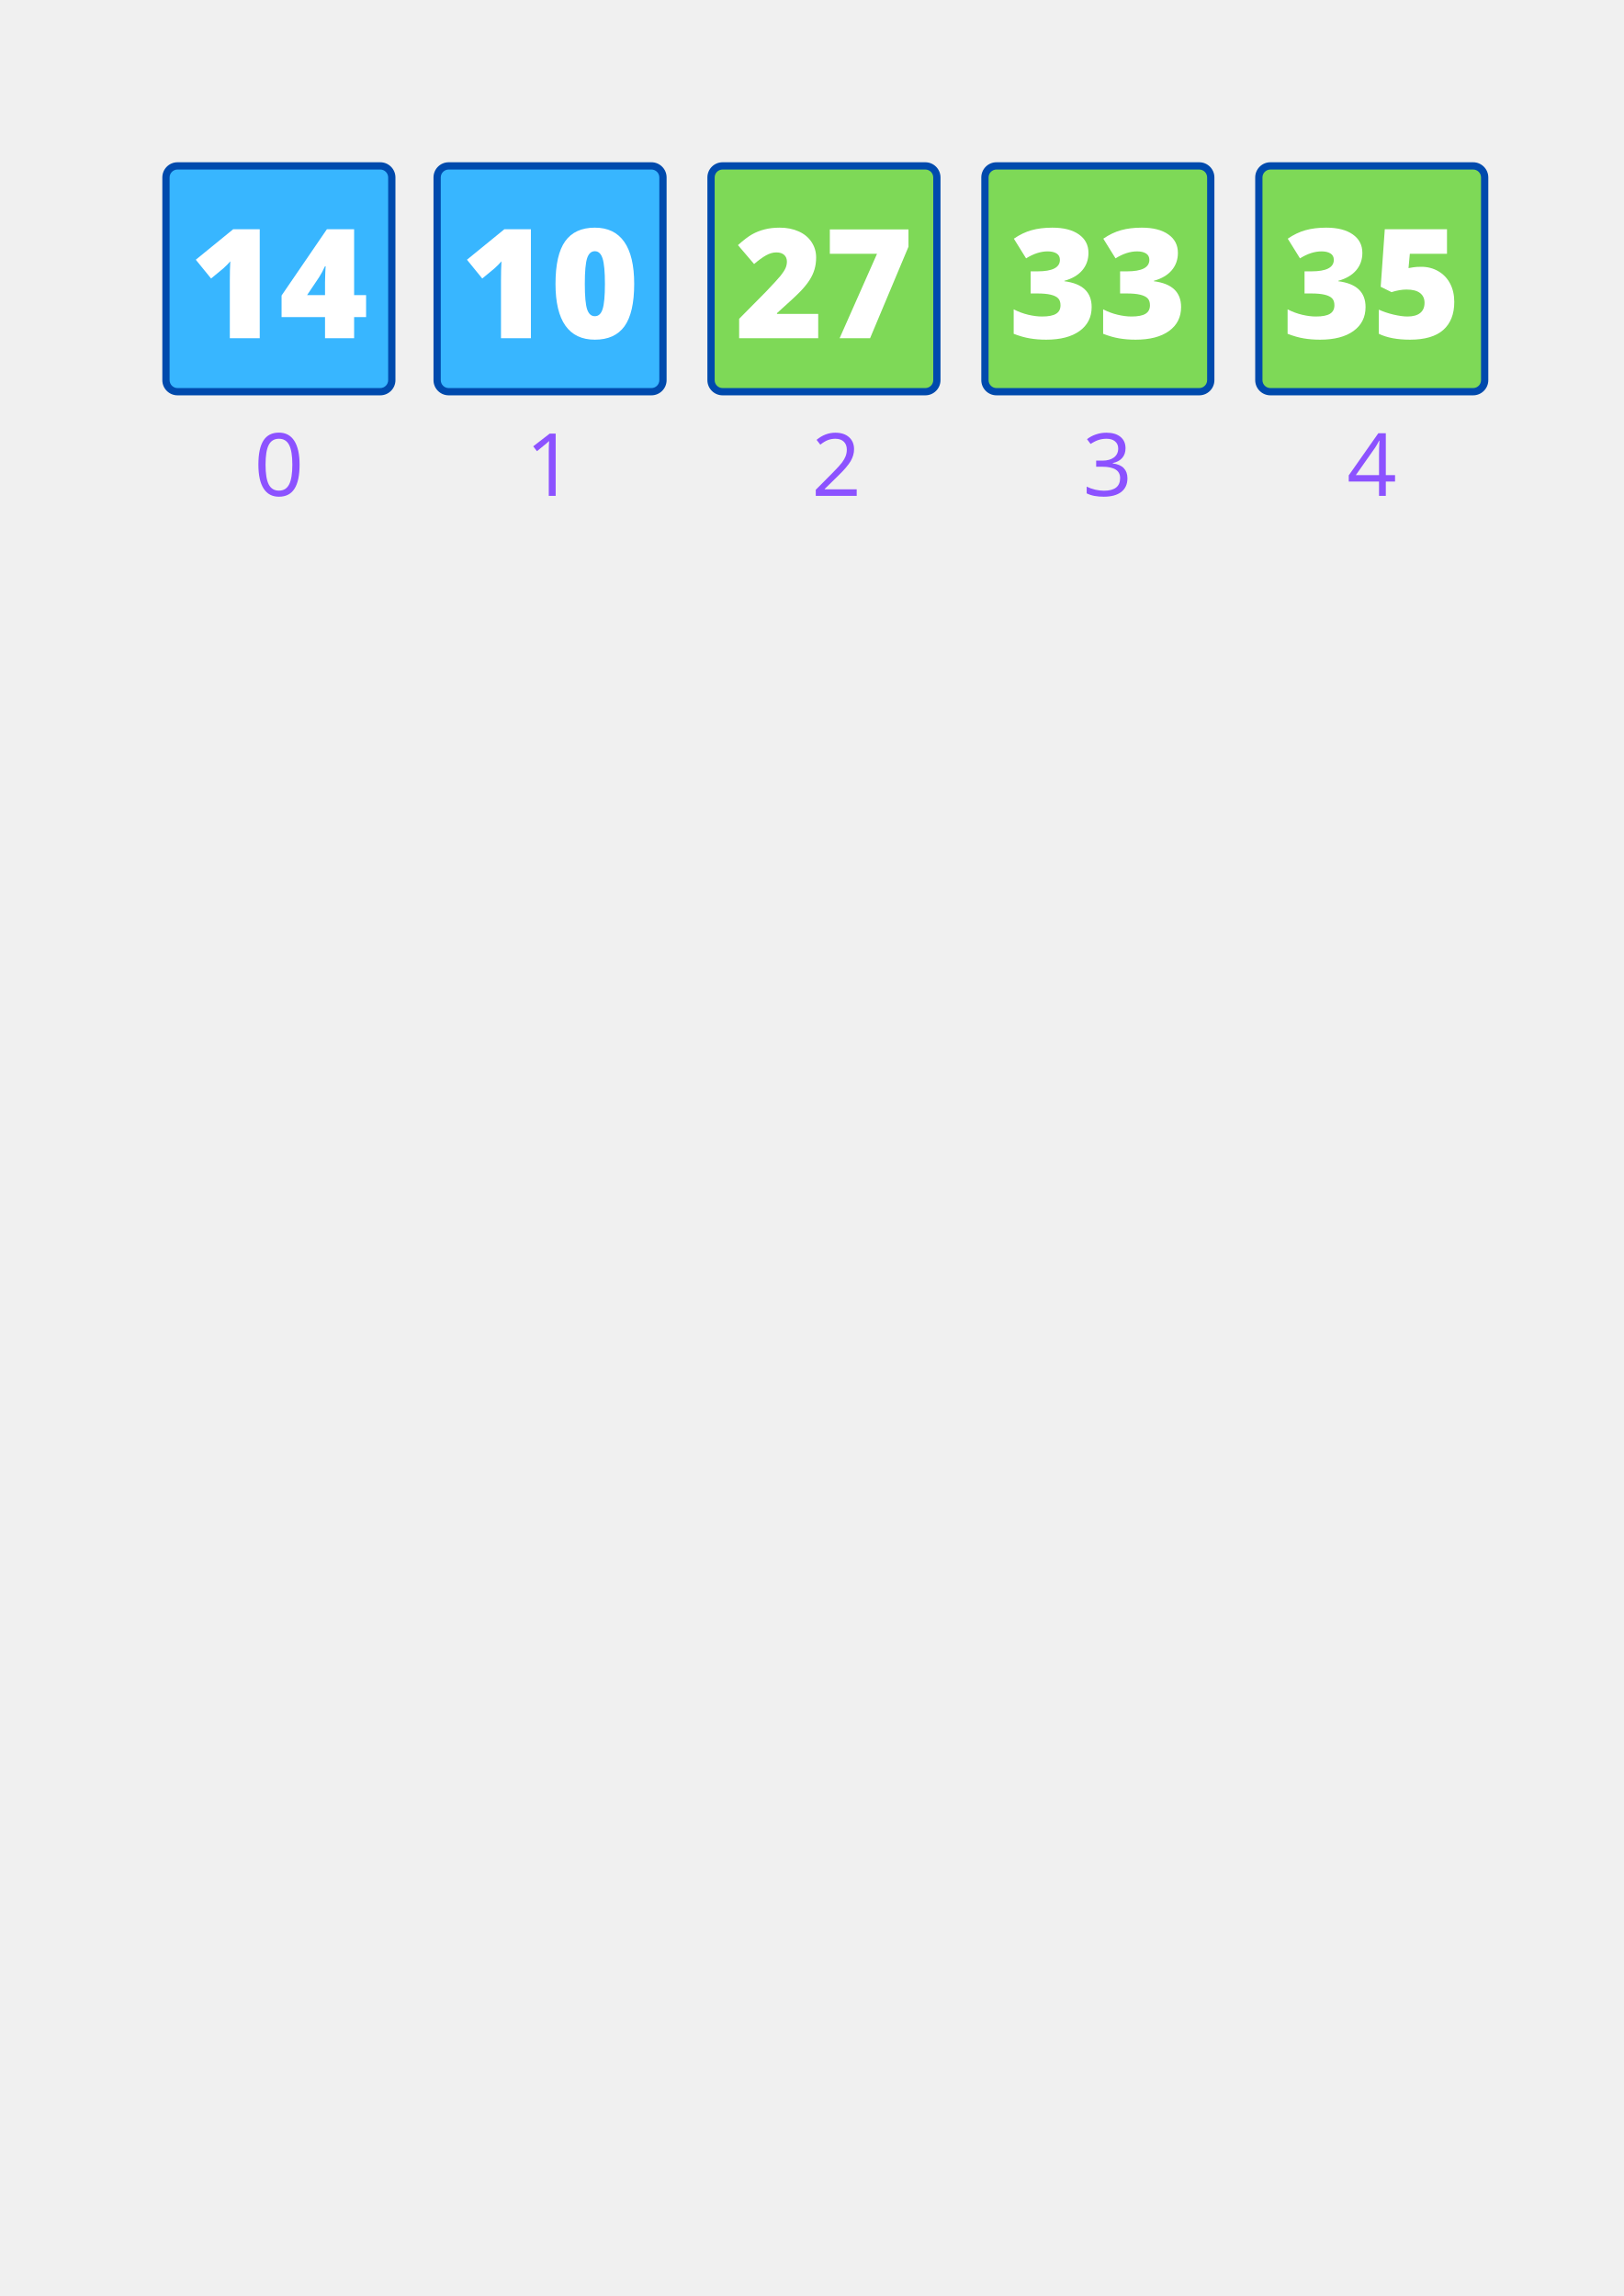
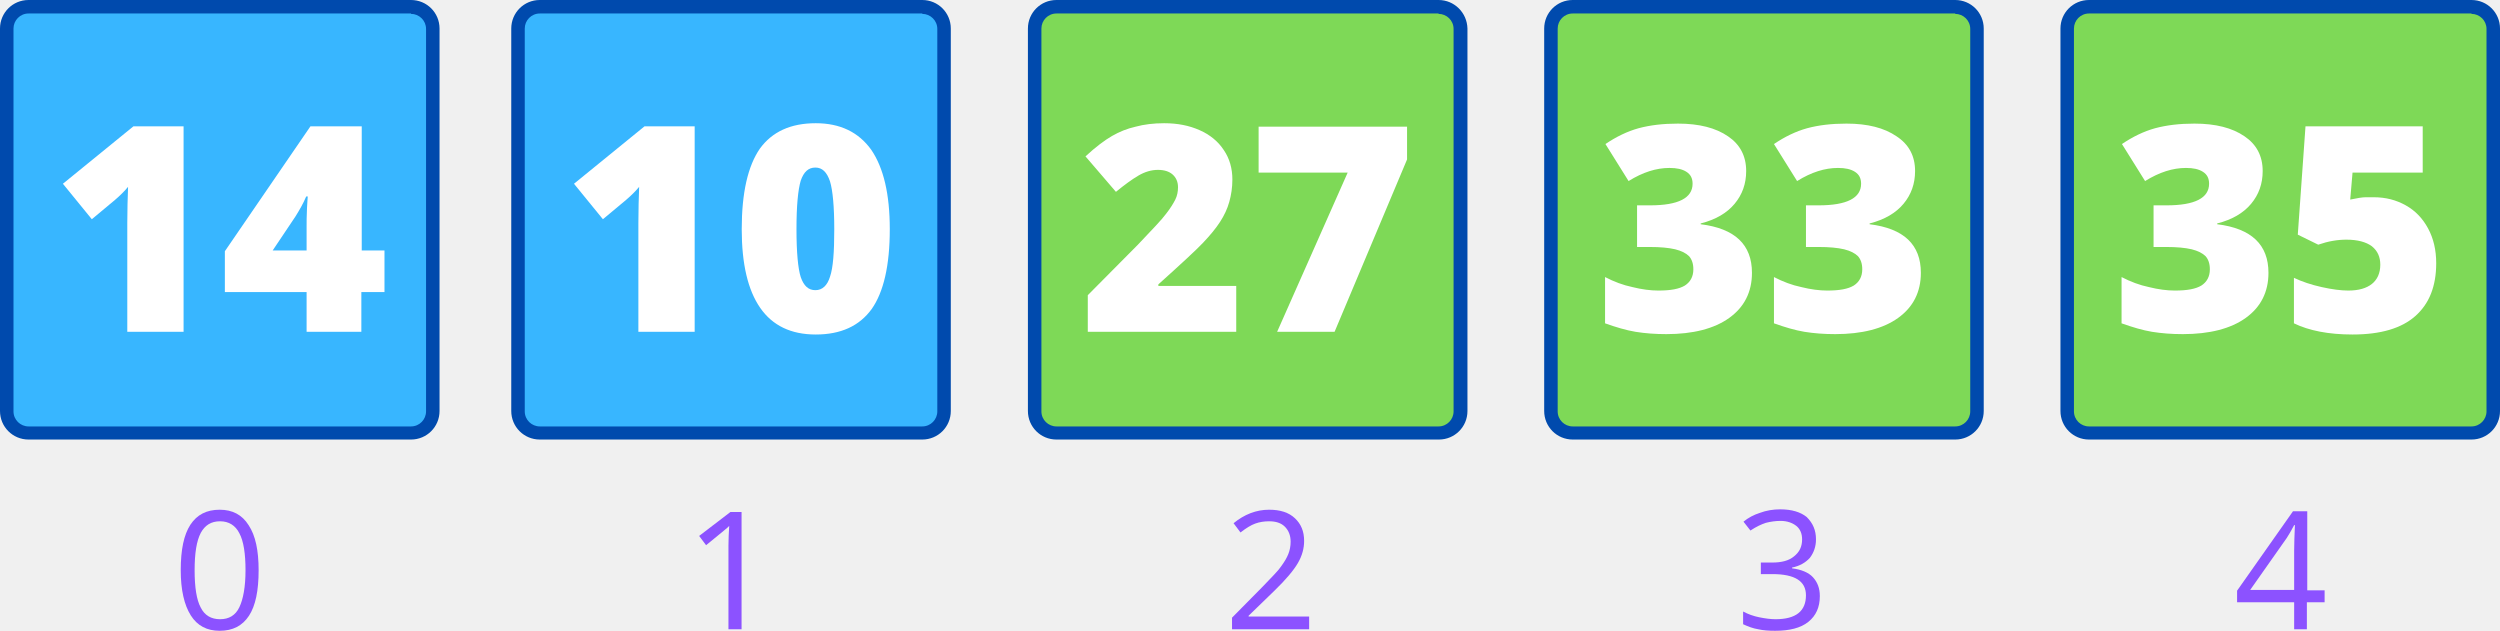
- <svg xmlns="http://www.w3.org/2000/svg" width="794" zoomAndPan="magnify" viewBox="0 0 595.5 842.25" height="1123" preserveAspectRatio="xMidYMid meet" version="1.0">
-   <defs>
-     <g>
-       <g id="id1" />
-       <g id="id2" />
-     </g>
-   </defs>
-   <path fill="rgb(21.959%, 71.37%, 100%)" d="M 139.477 143.602 L 65.098 143.602 C 62.832 143.602 60.957 141.73 60.957 139.461 L 60.957 65.086 C 60.957 62.816 62.832 60.941 65.098 60.941 L 139.418 60.941 C 141.688 60.941 143.559 62.816 143.559 65.086 L 143.559 139.402 C 143.617 141.73 141.746 143.602 139.477 143.602 " fill-opacity="1" fill-rule="nonzero" />
-   <path fill="rgb(0%, 29.019%, 67.839%)" d="M 139.477 62.191 C 141.062 62.191 142.367 63.496 142.367 65.086 L 142.367 139.461 C 142.367 141.051 141.062 142.355 139.477 142.355 L 65.098 142.355 C 63.512 142.355 62.207 141.051 62.207 139.461 L 62.207 65.086 C 62.207 63.496 63.512 62.191 65.098 62.191 L 139.477 62.191 M 139.477 59.523 L 65.098 59.523 C 62.035 59.523 59.539 62.02 59.539 65.086 L 59.539 139.461 C 59.539 142.523 62.035 145.02 65.098 145.02 L 139.477 145.02 C 142.539 145.02 145.035 142.523 145.035 139.461 L 145.035 65.086 C 145.035 62.02 142.539 59.523 139.477 59.523 " fill-opacity="1" fill-rule="nonzero" />
-   <path fill="rgb(21.959%, 71.37%, 100%)" d="M 238.93 143.602 L 164.555 143.602 C 162.285 143.602 160.414 141.73 160.414 139.461 L 160.414 65.086 C 160.414 62.816 162.285 60.941 164.555 60.941 L 238.875 60.941 C 241.145 60.941 243.016 62.816 243.016 65.086 L 243.016 139.402 C 243.07 141.73 241.199 143.602 238.93 143.602 " fill-opacity="1" fill-rule="nonzero" />
-   <path fill="rgb(0%, 29.019%, 67.839%)" d="M 238.93 62.191 C 240.52 62.191 241.824 63.496 241.824 65.086 L 241.824 139.461 C 241.824 141.051 240.52 142.355 238.93 142.355 L 164.555 142.355 C 162.965 142.355 161.66 141.051 161.66 139.461 L 161.66 65.086 C 161.66 63.496 162.965 62.191 164.555 62.191 L 238.93 62.191 M 238.93 59.523 L 164.555 59.523 C 161.492 59.523 158.996 62.02 158.996 65.086 L 158.996 139.461 C 158.996 142.523 161.492 145.02 164.555 145.02 L 238.93 145.02 C 241.996 145.02 244.492 142.523 244.492 139.461 L 244.492 65.086 C 244.492 62.02 241.996 59.523 238.93 59.523 " fill-opacity="1" fill-rule="nonzero" />
-   <path fill="rgb(49.409%, 85.1%, 34.119%)" d="M 439.852 143.602 L 365.473 143.602 C 363.203 143.602 361.332 141.73 361.332 139.461 L 361.332 65.086 C 361.332 62.816 363.203 60.941 365.473 60.941 L 439.793 60.941 C 442.062 60.941 443.934 62.816 443.934 65.086 L 443.934 139.402 C 443.992 141.73 442.121 143.602 439.852 143.602 " fill-opacity="1" fill-rule="nonzero" />
-   <path fill="rgb(0%, 29.019%, 67.839%)" d="M 439.852 62.191 C 441.438 62.191 442.742 63.496 442.742 65.086 L 442.742 139.461 C 442.742 141.051 441.438 142.355 439.852 142.355 L 365.473 142.355 C 363.887 142.355 362.582 141.051 362.582 139.461 L 362.582 65.086 C 362.582 63.496 363.887 62.191 365.473 62.191 L 439.852 62.191 M 439.852 59.523 L 365.473 59.523 C 362.41 59.523 359.914 62.02 359.914 65.086 L 359.914 139.461 C 359.914 142.523 362.41 145.02 365.473 145.02 L 439.852 145.02 C 442.914 145.02 445.41 142.523 445.41 139.461 L 445.41 65.086 C 445.41 62.02 442.914 59.523 439.852 59.523 " fill-opacity="1" fill-rule="nonzero" />
-   <path fill="rgb(49.409%, 85.1%, 34.119%)" d="M 339.391 143.602 L 265.016 143.602 C 262.746 143.602 260.871 141.73 260.871 139.461 L 260.871 65.086 C 260.871 62.816 262.746 60.941 265.016 60.941 L 339.332 60.941 C 341.602 60.941 343.477 62.816 343.477 65.086 L 343.477 139.402 C 343.531 141.73 341.66 143.602 339.391 143.602 " fill-opacity="1" fill-rule="nonzero" />
-   <path fill="rgb(0%, 29.019%, 67.839%)" d="M 339.391 62.191 C 340.98 62.191 342.285 63.496 342.285 65.086 L 342.285 139.461 C 342.285 141.051 340.98 142.355 339.391 142.355 L 265.016 142.355 C 263.426 142.355 262.121 141.051 262.121 139.461 L 262.121 65.086 C 262.121 63.496 263.426 62.191 265.016 62.191 L 339.391 62.191 M 339.391 59.523 L 265.016 59.523 C 261.949 59.523 259.453 62.02 259.453 65.086 L 259.453 139.461 C 259.453 142.523 261.949 145.02 265.016 145.02 L 339.391 145.02 C 342.453 145.02 344.949 142.523 344.949 139.461 L 344.949 65.086 C 344.949 62.02 342.453 59.523 339.391 59.523 " fill-opacity="1" fill-rule="nonzero" />
-   <path fill="rgb(49.409%, 85.1%, 34.119%)" d="M 540.309 143.602 L 465.934 143.602 C 463.664 143.602 461.793 141.73 461.793 139.461 L 461.793 65.086 C 461.793 62.816 463.664 60.941 465.934 60.941 L 540.254 60.941 C 542.523 60.941 544.395 62.816 544.395 65.086 L 544.395 139.402 C 544.453 141.73 542.578 143.602 540.309 143.602 " fill-opacity="1" fill-rule="nonzero" />
-   <path fill="rgb(0%, 29.019%, 67.839%)" d="M 540.309 62.191 C 541.898 62.191 543.203 63.496 543.203 65.086 L 543.203 139.461 C 543.203 141.051 541.898 142.355 540.309 142.355 L 465.934 142.355 C 464.344 142.355 463.039 141.051 463.039 139.461 L 463.039 65.086 C 463.039 63.496 464.344 62.191 465.934 62.191 L 540.309 62.191 M 540.309 59.523 L 465.934 59.523 C 462.871 59.523 460.375 62.02 460.375 65.086 L 460.375 139.461 C 460.375 142.523 462.871 145.02 465.934 145.02 L 540.309 145.02 C 543.375 145.02 545.871 142.523 545.871 139.461 L 545.871 65.086 C 545.871 62.02 543.375 59.523 540.309 59.523 " fill-opacity="1" fill-rule="nonzero" />
-   <g fill="rgb(100%, 100%, 100%)" fill-opacity="1">
+ <svg xmlns="http://www.w3.org/2000/svg" version="1.1" id="Layer_1" x="0px" y="0px" viewBox="0 0 648.4 163.6" style="enable-background:new 0 0 648.4 163.6;" xml:space="preserve">
+   <style type="text/css">
+ 	.st0{fill:#38B6FF;}
+ 	.st1{fill:#004AAD;}
+ 	.st2{fill:#7ED957;}
+ 	.st3{fill:#FFFFFF;}
+ 	.st4{fill:#8C52FF;}
+ </style>
+   <path class="st0" d="M106.6,112.1H7.4c-3,0-5.5-2.5-5.5-5.5V7.4c0-3,2.5-5.5,5.5-5.5h99.1c3,0,5.5,2.5,5.5,5.5v99.1  C112.1,109.6,109.6,112.1,106.6,112.1" />
+   <path class="st1" d="M106.6,3.6c2.1,0,3.9,1.7,3.9,3.9v99.2c0,2.1-1.7,3.9-3.9,3.9H7.4c-2.1,0-3.9-1.7-3.9-3.9V7.4  c0-2.1,1.7-3.9,3.9-3.9H106.6 M106.6,0H7.4C3.3,0,0,3.3,0,7.4v99.2c0,4.1,3.3,7.4,7.4,7.4h99.2c4.1,0,7.4-3.3,7.4-7.4V7.4  C114,3.3,110.7,0,106.6,0" />
+   <path class="st0" d="M239.2,112.1H140c-3,0-5.5-2.5-5.5-5.5V7.4c0-3,2.5-5.5,5.5-5.5h99.1c3,0,5.5,2.5,5.5,5.5v99.1  C244.7,109.6,242.2,112.1,239.2,112.1" />
+   <path class="st1" d="M239.2,3.6c2.1,0,3.9,1.7,3.9,3.9v99.2c0,2.1-1.7,3.9-3.9,3.9H140c-2.1,0-3.9-1.7-3.9-3.9V7.4  c0-2.1,1.7-3.9,3.9-3.9H239.2 M239.2,0H140c-4.1,0-7.4,3.3-7.4,7.4v99.2c0,4.1,3.3,7.4,7.4,7.4h99.2c4.1,0,7.4-3.3,7.4-7.4V7.4  C246.6,3.3,243.3,0,239.2,0" />
+   <path class="st2" d="M507.1,112.1h-99.2c-3,0-5.5-2.5-5.5-5.5V7.4c0-3,2.5-5.5,5.5-5.5H507c3,0,5.5,2.5,5.5,5.5v99.1  C512.6,109.6,510.1,112.1,507.1,112.1" />
+   <path class="st1" d="M507.1,3.6c2.1,0,3.9,1.7,3.9,3.9v99.2c0,2.1-1.7,3.9-3.9,3.9h-99.2c-2.1,0-3.9-1.7-3.9-3.9V7.4  c0-2.1,1.7-3.9,3.9-3.9H507.1 M507.1,0h-99.2c-4.1,0-7.4,3.3-7.4,7.4v99.2c0,4.1,3.3,7.4,7.4,7.4h99.2c4.1,0,7.4-3.3,7.4-7.4V7.4  C514.5,3.3,511.2,0,507.1,0" />
+   <path class="st2" d="M373.1,112.1H274c-3,0-5.5-2.5-5.5-5.5V7.4c0-3,2.5-5.5,5.5-5.5h99.1c3,0,5.5,2.5,5.5,5.5v99.1  C378.7,109.6,376.2,112.1,373.1,112.1" />
+   <path class="st1" d="M373.1,3.6c2.1,0,3.9,1.7,3.9,3.9v99.2c0,2.1-1.7,3.9-3.9,3.9H274c-2.1,0-3.9-1.7-3.9-3.9V7.4  c0-2.1,1.7-3.9,3.9-3.9H373.1 M373.1,0H274c-4.1,0-7.4,3.3-7.4,7.4v99.2c0,4.1,3.3,7.4,7.4,7.4h99.2c4.1,0,7.4-3.3,7.4-7.4V7.4  C380.5,3.3,377.2,0,373.1,0" />
+   <path class="st2" d="M641,112.1h-99.2c-3,0-5.5-2.5-5.5-5.5V7.4c0-3,2.5-5.5,5.5-5.5H641c3,0,5.5,2.5,5.5,5.5v99.1  C646.6,109.6,644.1,112.1,641,112.1" />
+   <path class="st1" d="M641,3.6c2.1,0,3.9,1.7,3.9,3.9v99.2c0,2.1-1.7,3.9-3.9,3.9h-99.2c-2.1,0-3.9-1.7-3.9-3.9V7.4  c0-2.1,1.7-3.9,3.9-3.9H641 M641,0h-99.2c-4.1,0-7.4,3.3-7.4,7.4v99.2c0,4.1,3.3,7.4,7.4,7.4H641c4.1,0,7.4-3.3,7.4-7.4V7.4  C648.4,3.3,645.1,0,641,0" />
+   <g>
    <g transform="translate(69.51366, 124.0583)">
      <g>
-         <path d="M 25.75 0 L 14.781 0 L 14.781 -21.156 C 14.781 -23.727 14.836 -26.078 14.953 -28.203 C 14.273 -27.391 13.438 -26.535 12.438 -25.641 L 7.906 -21.891 L 2.297 -28.781 L 16.016 -39.969 L 25.75 -39.969 Z M 25.75 0 " />
+         <path class="st3" d="M-21.9-38h-14.6v-28.2c0-3.4,0.1-6.6,0.2-9.4c-0.9,1.1-2,2.2-3.4,3.4l-6,5l-7.5-9.2l18.3-14.9h13V-38z" />
      </g>
    </g>
  </g>
-   <g fill="rgb(100%, 100%, 100%)" fill-opacity="1">
+   <g>
    <g transform="translate(102.3199, 124.0583)">
      <g>
-         <path d="M 31.953 -7.734 L 27.562 -7.734 L 27.562 0 L 16.891 0 L 16.891 -7.734 L 0.953 -7.734 L 0.953 -15.656 L 17.578 -39.969 L 27.562 -39.969 L 27.562 -15.797 L 31.953 -15.797 Z M 16.891 -15.797 L 16.891 -20.453 C 16.891 -21.328 16.922 -22.504 16.984 -23.984 C 17.047 -25.473 17.098 -26.254 17.141 -26.328 L 16.844 -26.328 C 16.219 -24.922 15.516 -23.609 14.734 -22.391 L 10.312 -15.797 Z M 16.891 -15.797 " />
+         <path class="st3" d="M-2.7-48.3h-5.9V-38h-14.2v-10.3H-44v-10.6l22.2-32.4h13.3v32.2h5.9V-48.3z M-22.8-59.1v-6.2     c0-1.2,0-2.7,0.1-4.7c0.1-2,0.2-3,0.2-3.1h-0.4c-0.8,1.9-1.8,3.6-2.8,5.2l-5.9,8.8H-22.8z" />
      </g>
    </g>
  </g>
-   <g fill="rgb(100%, 100%, 100%)" fill-opacity="1">
+   <g>
    <g transform="translate(168.9689, 124.0583)">
      <g>
-         <path d="M 25.75 0 L 14.781 0 L 14.781 -21.156 C 14.781 -23.727 14.836 -26.078 14.953 -28.203 C 14.273 -27.391 13.438 -26.535 12.438 -25.641 L 7.906 -21.891 L 2.297 -28.781 L 16.016 -39.969 L 25.75 -39.969 Z M 25.75 0 " />
+         <path class="st3" d="M11.3-38H-3.4v-28.2c0-3.4,0.1-6.6,0.2-9.4c-0.9,1.1-2,2.2-3.4,3.4l-6,5l-7.5-9.2l18.3-14.9h13V-38z" />
      </g>
    </g>
  </g>
-   <g fill="rgb(100%, 100%, 100%)" fill-opacity="1">
+   <g>
    <g transform="translate(201.7751, 124.0583)">
      <g>
-         <path d="M 30.828 -19.922 C 30.828 -12.859 29.645 -7.68 27.281 -4.391 C 24.914 -1.098 21.289 0.547 16.406 0.547 C 11.625 0.547 8.02 -1.172 5.594 -4.609 C 3.176 -8.047 1.969 -13.148 1.969 -19.922 C 1.969 -27.035 3.148 -32.25 5.516 -35.562 C 7.891 -38.883 11.52 -40.547 16.406 -40.547 C 21.156 -40.547 24.742 -38.816 27.172 -35.359 C 29.609 -31.898 30.828 -26.754 30.828 -19.922 Z M 12.719 -19.922 C 12.719 -15.41 13 -12.305 13.562 -10.609 C 14.125 -8.91 15.07 -8.062 16.406 -8.062 C 17.75 -8.062 18.695 -8.938 19.25 -10.688 C 19.812 -12.438 20.094 -15.516 20.094 -19.922 C 20.094 -24.359 19.805 -27.461 19.234 -29.234 C 18.672 -31.016 17.727 -31.906 16.406 -31.906 C 15.07 -31.906 14.125 -31.047 13.562 -29.328 C 13 -27.617 12.719 -24.484 12.719 -19.922 Z M 12.719 -19.922 " />
+         <path class="st3" d="M29-64.6c0,9.4-1.6,16.3-4.7,20.7c-3.2,4.4-8,6.6-14.5,6.6c-6.4,0-11.2-2.3-14.4-6.9     c-3.2-4.6-4.8-11.4-4.8-20.4c0-9.5,1.6-16.4,4.7-20.9c3.2-4.4,8-6.6,14.5-6.6c6.3,0,11.1,2.3,14.4,6.9C27.4-80.5,29-73.7,29-64.6     z M4.8-64.6c0,6,0.4,10.2,1.1,12.4c0.8,2.3,2,3.4,3.8,3.4c1.8,0,3.1-1.2,3.8-3.5c0.8-2.3,1.1-6.4,1.1-12.3     c0-5.9-0.4-10.1-1.1-12.4c-0.8-2.4-2-3.6-3.8-3.6c-1.8,0-3,1.1-3.8,3.4C5.2-74.8,4.8-70.7,4.8-64.6z" />
      </g>
    </g>
  </g>
-   <g fill="rgb(100%, 100%, 100%)" fill-opacity="1">
+   <g>
    <g transform="translate(369.8885, 124.0583)">
      <g>
-         <path d="M 29.328 -31.297 C 29.328 -28.816 28.57 -26.688 27.062 -24.906 C 25.551 -23.133 23.363 -21.848 20.5 -21.047 L 20.5 -20.891 C 27.164 -20.047 30.5 -16.891 30.5 -11.422 C 30.5 -7.703 29.023 -4.773 26.078 -2.641 C 23.141 -0.516 19.055 0.547 13.828 0.547 C 11.68 0.547 9.691 0.391 7.859 0.078 C 6.023 -0.223 4.039 -0.785 1.906 -1.609 L 1.906 -10.578 C 3.656 -9.68 5.438 -9.02 7.25 -8.594 C 9.07 -8.164 10.75 -7.953 12.281 -7.953 C 14.645 -7.953 16.367 -8.285 17.453 -8.953 C 18.535 -9.617 19.078 -10.66 19.078 -12.078 C 19.078 -13.172 18.797 -14.016 18.234 -14.609 C 17.672 -15.203 16.758 -15.648 15.5 -15.953 C 14.238 -16.254 12.598 -16.406 10.578 -16.406 L 8.125 -16.406 L 8.125 -24.516 L 10.641 -24.516 C 16.117 -24.516 18.859 -25.922 18.859 -28.734 C 18.859 -29.785 18.453 -30.566 17.641 -31.078 C 16.828 -31.586 15.738 -31.844 14.375 -31.844 C 11.82 -31.844 9.18 -30.988 6.453 -29.281 L 1.969 -36.5 C 4.082 -37.957 6.242 -38.992 8.453 -39.609 C 10.672 -40.234 13.211 -40.547 16.078 -40.547 C 20.211 -40.547 23.453 -39.723 25.797 -38.078 C 28.148 -36.441 29.328 -34.18 29.328 -31.297 Z M 29.328 -31.297 " />
+         <path class="st3" d="M83-79.7c0,3.3-1,6.1-3,8.5c-2,2.4-4.9,4.1-8.8,5.1v0.2c8.9,1.1,13.3,5.3,13.3,12.6c0,5-2,8.9-5.9,11.7     c-3.9,2.8-9.4,4.2-16.3,4.2c-2.9,0-5.5-0.2-8-0.6c-2.4-0.4-5.1-1.2-7.9-2.2v-12c2.3,1.2,4.7,2.1,7.1,2.6c2.4,0.6,4.7,0.9,6.7,0.9     c3.2,0,5.4-0.4,6.9-1.3c1.4-0.9,2.2-2.3,2.2-4.2c0-1.5-0.4-2.6-1.1-3.4c-0.8-0.8-2-1.4-3.6-1.8c-1.7-0.4-3.9-0.6-6.6-0.6h-3.3     v-10.8h3.4c7.3,0,11-1.9,11-5.6c0-1.4-0.5-2.4-1.6-3.1c-1.1-0.7-2.5-1-4.4-1c-3.4,0-6.9,1.1-10.6,3.4l-6-9.6     c2.8-1.9,5.7-3.3,8.6-4.1c3-0.8,6.3-1.2,10.2-1.2c5.5,0,9.8,1.1,13,3.3C81.4-86.6,83-83.6,83-79.7z" />
      </g>
    </g>
  </g>
-   <g fill="rgb(100%, 100%, 100%)" fill-opacity="1">
+   <g>
    <g transform="translate(402.6947, 124.0583)">
      <g>
-         <path d="M 29.328 -31.297 C 29.328 -28.816 28.57 -26.688 27.062 -24.906 C 25.551 -23.133 23.363 -21.848 20.5 -21.047 L 20.5 -20.891 C 27.164 -20.047 30.5 -16.891 30.5 -11.422 C 30.5 -7.703 29.023 -4.773 26.078 -2.641 C 23.141 -0.516 19.055 0.547 13.828 0.547 C 11.68 0.547 9.691 0.391 7.859 0.078 C 6.023 -0.223 4.039 -0.785 1.906 -1.609 L 1.906 -10.578 C 3.656 -9.68 5.438 -9.02 7.25 -8.594 C 9.07 -8.164 10.75 -7.953 12.281 -7.953 C 14.645 -7.953 16.367 -8.285 17.453 -8.953 C 18.535 -9.617 19.078 -10.66 19.078 -12.078 C 19.078 -13.172 18.797 -14.016 18.234 -14.609 C 17.672 -15.203 16.758 -15.648 15.5 -15.953 C 14.238 -16.254 12.598 -16.406 10.578 -16.406 L 8.125 -16.406 L 8.125 -24.516 L 10.641 -24.516 C 16.117 -24.516 18.859 -25.922 18.859 -28.734 C 18.859 -29.785 18.453 -30.566 17.641 -31.078 C 16.828 -31.586 15.738 -31.844 14.375 -31.844 C 11.82 -31.844 9.18 -30.988 6.453 -29.281 L 1.969 -36.5 C 4.082 -37.957 6.242 -38.992 8.453 -39.609 C 10.672 -40.234 13.211 -40.547 16.078 -40.547 C 20.211 -40.547 23.453 -39.723 25.797 -38.078 C 28.148 -36.441 29.328 -34.18 29.328 -31.297 Z M 29.328 -31.297 " />
+         <path class="st3" d="M94-79.7c0,3.3-1,6.1-3,8.5c-2,2.4-4.9,4.1-8.8,5.1v0.2c8.9,1.1,13.3,5.3,13.3,12.6c0,5-2,8.9-5.9,11.7     c-3.9,2.8-9.4,4.2-16.3,4.2c-2.9,0-5.5-0.2-8-0.6c-2.4-0.4-5.1-1.2-7.9-2.2v-12c2.3,1.2,4.7,2.1,7.1,2.6c2.4,0.6,4.7,0.9,6.7,0.9     c3.2,0,5.4-0.4,6.9-1.3c1.4-0.9,2.2-2.3,2.2-4.2c0-1.5-0.4-2.6-1.1-3.4c-0.8-0.8-2-1.4-3.6-1.8c-1.7-0.4-3.9-0.6-6.6-0.6h-3.3     v-10.8H69c7.3,0,11-1.9,11-5.6c0-1.4-0.5-2.4-1.6-3.1c-1.1-0.7-2.5-1-4.4-1c-3.4,0-6.9,1.1-10.6,3.4l-6-9.6     c2.8-1.9,5.7-3.3,8.6-4.1c3-0.8,6.3-1.2,10.2-1.2c5.5,0,9.8,1.1,13,3.3C92.4-86.6,94-83.6,94-79.7z" />
      </g>
    </g>
  </g>
-   <g fill="rgb(100%, 100%, 100%)" fill-opacity="1">
+   <g>
    <g transform="translate(269.4287, 124.0583)">
      <g>
-         <path d="M 30.672 0 L 1.672 0 L 1.672 -7.109 L 11.422 -16.969 C 14.211 -19.883 16.035 -21.875 16.891 -22.938 C 17.742 -24.008 18.336 -24.926 18.672 -25.688 C 19.016 -26.457 19.188 -27.258 19.188 -28.094 C 19.188 -29.133 18.848 -29.957 18.172 -30.562 C 17.504 -31.164 16.555 -31.469 15.328 -31.469 C 14.078 -31.469 12.805 -31.102 11.516 -30.375 C 10.234 -29.656 8.781 -28.598 7.156 -27.203 L 1.234 -34.141 C 3.285 -35.984 5.016 -37.301 6.422 -38.094 C 7.828 -38.883 9.352 -39.488 11 -39.906 C 12.656 -40.332 14.508 -40.547 16.562 -40.547 C 19.156 -40.547 21.469 -40.086 23.5 -39.172 C 25.531 -38.266 27.102 -36.969 28.219 -35.281 C 29.344 -33.594 29.906 -31.703 29.906 -29.609 C 29.906 -28.035 29.707 -26.582 29.312 -25.25 C 28.926 -23.926 28.32 -22.617 27.5 -21.328 C 26.676 -20.047 25.586 -18.691 24.234 -17.266 C 22.879 -15.848 19.984 -13.156 15.547 -9.188 L 15.547 -8.906 L 30.672 -8.906 Z M 30.672 0 " />
+         <path class="st3" d="M51.3-38H12.7v-9.5l13-13.1c3.7-3.9,6.2-6.5,7.3-8c1.1-1.4,1.9-2.7,2.4-3.7c0.5-1,0.7-2.1,0.7-3.2     c0-1.4-0.5-2.5-1.4-3.3c-0.9-0.8-2.2-1.2-3.8-1.2c-1.7,0-3.4,0.5-5.1,1.5c-1.7,1-3.6,2.4-5.8,4.2l-7.9-9.2c2.7-2.5,5-4.2,6.9-5.3     c1.9-1.1,3.9-1.9,6.1-2.4c2.2-0.6,4.7-0.9,7.4-0.9c3.5,0,6.5,0.6,9.2,1.8c2.7,1.2,4.8,2.9,6.3,5.2c1.5,2.2,2.2,4.8,2.2,7.6     c0,2.1-0.3,4-0.8,5.8c-0.5,1.8-1.3,3.5-2.4,5.2c-1.1,1.7-2.6,3.5-4.4,5.4c-1.8,1.9-5.7,5.5-11.6,10.8v0.4h20.2V-38z" />
      </g>
    </g>
  </g>
-   <g fill="rgb(100%, 100%, 100%)" fill-opacity="1">
+   <g>
    <g transform="translate(302.2349, 124.0583)">
      <g>
-         <path d="M 5.719 0 L 19.438 -30.969 L 2.125 -30.969 L 2.125 -39.906 L 30.969 -39.906 L 30.969 -33.547 L 16.891 0 Z M 5.719 0 " />
+         <path class="st3" d="M29-38l18.3-41.3H24.2v-11.9h38.5v8.5L43.9-38H29z" />
      </g>
    </g>
  </g>
-   <g fill="rgb(100%, 100%, 100%)" fill-opacity="1">
+   <g>
    <g transform="translate(470.3483, 124.0583)">
      <g>
-         <path d="M 29.328 -31.297 C 29.328 -28.816 28.57 -26.688 27.062 -24.906 C 25.551 -23.133 23.363 -21.848 20.5 -21.047 L 20.5 -20.891 C 27.164 -20.047 30.5 -16.891 30.5 -11.422 C 30.5 -7.703 29.023 -4.773 26.078 -2.641 C 23.141 -0.516 19.055 0.547 13.828 0.547 C 11.68 0.547 9.691 0.391 7.859 0.078 C 6.023 -0.223 4.039 -0.785 1.906 -1.609 L 1.906 -10.578 C 3.656 -9.68 5.438 -9.02 7.25 -8.594 C 9.07 -8.164 10.75 -7.953 12.281 -7.953 C 14.645 -7.953 16.367 -8.285 17.453 -8.953 C 18.535 -9.617 19.078 -10.66 19.078 -12.078 C 19.078 -13.172 18.797 -14.016 18.234 -14.609 C 17.672 -15.203 16.758 -15.648 15.5 -15.953 C 14.238 -16.254 12.598 -16.406 10.578 -16.406 L 8.125 -16.406 L 8.125 -24.516 L 10.641 -24.516 C 16.117 -24.516 18.859 -25.922 18.859 -28.734 C 18.859 -29.785 18.453 -30.566 17.641 -31.078 C 16.828 -31.586 15.738 -31.844 14.375 -31.844 C 11.82 -31.844 9.18 -30.988 6.453 -29.281 L 1.969 -36.5 C 4.082 -37.957 6.242 -38.992 8.453 -39.609 C 10.672 -40.234 13.211 -40.547 16.078 -40.547 C 20.211 -40.547 23.453 -39.723 25.797 -38.078 C 28.148 -36.441 29.328 -34.18 29.328 -31.297 Z M 29.328 -31.297 " />
+         <path class="st3" d="M116.5-79.7c0,3.3-1,6.1-3,8.5c-2,2.4-4.9,4.1-8.8,5.1v0.2c8.9,1.1,13.3,5.3,13.3,12.6c0,5-2,8.9-5.9,11.7     c-3.9,2.8-9.4,4.2-16.3,4.2c-2.9,0-5.5-0.2-8-0.6c-2.4-0.4-5.1-1.2-7.9-2.2v-12c2.3,1.2,4.7,2.1,7.1,2.6c2.4,0.6,4.7,0.9,6.7,0.9     c3.2,0,5.4-0.4,6.9-1.3c1.4-0.9,2.2-2.3,2.2-4.2c0-1.5-0.4-2.6-1.1-3.4c-0.8-0.8-2-1.4-3.6-1.8c-1.7-0.4-3.9-0.6-6.6-0.6h-3.3     v-10.8h3.4c7.3,0,11-1.9,11-5.6c0-1.4-0.5-2.4-1.6-3.1c-1.1-0.7-2.5-1-4.4-1c-3.4,0-6.9,1.1-10.6,3.4l-6-9.6     c2.8-1.9,5.7-3.3,8.6-4.1c3-0.8,6.3-1.2,10.2-1.2c5.5,0,9.8,1.1,13,3.3C114.9-86.6,116.5-83.6,116.5-79.7z" />
      </g>
    </g>
  </g>
-   <g fill="rgb(100%, 100%, 100%)" fill-opacity="1">
+   <g>
    <g transform="translate(503.1545, 124.0583)">
      <g>
-         <path d="M 18.156 -26.188 C 20.445 -26.188 22.516 -25.648 24.359 -24.578 C 26.211 -23.516 27.656 -22.008 28.688 -20.062 C 29.719 -18.113 30.234 -15.863 30.234 -13.312 C 30.234 -8.844 28.891 -5.414 26.203 -3.031 C 23.516 -0.645 19.445 0.547 14 0.547 C 9.332 0.547 5.52 -0.172 2.562 -1.609 L 2.562 -10.469 C 4.156 -9.738 5.945 -9.133 7.938 -8.656 C 9.938 -8.188 11.656 -7.953 13.094 -7.953 C 15.094 -7.953 16.629 -8.375 17.703 -9.219 C 18.785 -10.07 19.328 -11.328 19.328 -12.984 C 19.328 -14.516 18.781 -15.707 17.688 -16.562 C 16.594 -17.414 14.938 -17.844 12.719 -17.844 C 11.02 -17.844 9.188 -17.523 7.219 -16.891 L 3.25 -18.859 L 4.75 -39.969 L 27.562 -39.969 L 27.562 -30.969 L 13.938 -30.969 L 13.453 -25.703 C 14.867 -25.973 15.879 -26.117 16.484 -26.141 C 17.086 -26.172 17.645 -26.188 18.156 -26.188 Z M 18.156 -26.188 " />
+         <path class="st3" d="M112.5-72.9c3.1,0,5.8,0.7,8.3,2.1c2.5,1.4,4.4,3.4,5.8,6c1.4,2.6,2.1,5.6,2.1,9c0,6-1.8,10.5-5.4,13.7     c-3.6,3.2-9,4.8-16.3,4.8c-6.2,0-11.3-1-15.2-2.9V-52c2.1,1,4.5,1.8,7.2,2.4c2.7,0.6,5,0.9,6.9,0.9c2.7,0,4.7-0.6,6.1-1.7     c1.4-1.1,2.2-2.8,2.2-5c0-2-0.7-3.6-2.2-4.8c-1.5-1.1-3.7-1.7-6.6-1.7c-2.3,0-4.7,0.4-7.3,1.3l-5.3-2.6l2-28.1h30.4v12h-18.2     l-0.6,7c1.9-0.4,3.2-0.6,4-0.6C111.1-72.9,111.9-72.9,112.5-72.9z" />
      </g>
    </g>
  </g>
-   <g fill="rgb(54.9%, 32.159%, 100%)" fill-opacity="1">
+   <g>
    <g transform="translate(93.17651, 181.9003)">
      <g>
-         <path d="M 16.703 -11.453 C 16.703 -7.504 16.078 -4.555 14.828 -2.609 C 13.586 -0.66 11.688 0.312 9.125 0.312 C 6.664 0.312 4.797 -0.68 3.516 -2.672 C 2.234 -4.672 1.594 -7.598 1.594 -11.453 C 1.594 -15.43 2.211 -18.383 3.453 -20.312 C 4.691 -22.238 6.582 -23.203 9.125 -23.203 C 11.602 -23.203 13.484 -22.195 14.766 -20.188 C 16.055 -18.176 16.703 -15.266 16.703 -11.453 Z M 4.219 -11.453 C 4.219 -8.129 4.609 -5.707 5.391 -4.188 C 6.172 -2.676 7.414 -1.922 9.125 -1.922 C 10.852 -1.922 12.102 -2.688 12.875 -4.219 C 13.656 -5.758 14.047 -8.172 14.047 -11.453 C 14.047 -14.734 13.656 -17.133 12.875 -18.656 C 12.102 -20.188 10.852 -20.953 9.125 -20.953 C 7.414 -20.953 6.172 -20.195 5.391 -18.688 C 4.609 -17.188 4.219 -14.773 4.219 -11.453 Z M 4.219 -11.453 " />
+         <path class="st4" d="M-26.1-34c0,5.3-0.8,9.2-2.5,11.8c-1.7,2.6-4.2,3.9-7.6,3.9c-3.3,0-5.8-1.3-7.5-4c-1.7-2.7-2.6-6.6-2.6-11.7     c0-5.3,0.8-9.2,2.5-11.8c1.7-2.6,4.2-3.9,7.6-3.9c3.3,0,5.8,1.3,7.5,4C-26.9-43-26.1-39.1-26.1-34z M-42.7-34     c0,4.4,0.5,7.7,1.6,9.7c1,2,2.7,3,5,3c2.3,0,4-1,5-3.1c1-2.1,1.6-5.3,1.6-9.6s-0.5-7.6-1.6-9.6c-1-2-2.7-3.1-5-3.1     c-2.3,0-3.9,1-5,3C-42.2-41.6-42.7-38.4-42.7-34z" />
      </g>
    </g>
  </g>
-   <g fill="rgb(54.9%, 32.159%, 100%)" fill-opacity="1">
+   <g>
    <g transform="translate(297.6378, 181.9003)">
      <g>
-         <path d="M 16.578 0 L 1.562 0 L 1.562 -2.234 L 7.578 -8.281 C 9.41 -10.133 10.617 -11.457 11.203 -12.25 C 11.785 -13.039 12.223 -13.812 12.516 -14.562 C 12.805 -15.312 12.953 -16.117 12.953 -16.984 C 12.953 -18.203 12.582 -19.164 11.844 -19.875 C 11.102 -20.594 10.078 -20.953 8.766 -20.953 C 7.816 -20.953 6.914 -20.797 6.062 -20.484 C 5.219 -20.172 4.273 -19.602 3.234 -18.781 L 1.859 -20.547 C 3.961 -22.297 6.254 -23.172 8.734 -23.172 C 10.879 -23.172 12.562 -22.617 13.781 -21.516 C 15 -20.422 15.609 -18.945 15.609 -17.094 C 15.609 -15.645 15.203 -14.211 14.391 -12.797 C 13.578 -11.379 12.055 -9.586 9.828 -7.422 L 4.828 -2.531 L 4.828 -2.406 L 16.578 -2.406 Z M 16.578 0 " />
+         <path class="st4" d="M41.9-18.7h-20v-3l8-8.1c2.4-2.5,4.1-4.2,4.8-5.3c0.8-1.1,1.4-2.1,1.8-3.1c0.4-1,0.6-2.1,0.6-3.2     c0-1.6-0.5-2.9-1.5-3.9c-1-1-2.4-1.4-4.1-1.4c-1.3,0-2.5,0.2-3.6,0.6c-1.1,0.4-2.4,1.2-3.8,2.3l-1.8-2.4c2.8-2.3,5.9-3.5,9.2-3.5     c2.9,0,5.1,0.7,6.7,2.2c1.6,1.5,2.4,3.4,2.4,5.9c0,1.9-0.5,3.8-1.6,5.7c-1.1,1.9-3.1,4.3-6.1,7.2l-6.7,6.5v0.2h15.7V-18.7z" />
      </g>
    </g>
  </g>
-   <g fill="rgb(54.9%, 32.159%, 100%)" fill-opacity="1">
+   <g>
    <g transform="translate(192.6317, 181.9003)">
      <g>
-         <path d="M 11.172 0 L 8.641 0 L 8.641 -16.281 C 8.641 -17.633 8.68 -18.914 8.766 -20.125 C 8.547 -19.906 8.301 -19.676 8.031 -19.438 C 7.758 -19.195 6.52 -18.18 4.312 -16.391 L 2.938 -18.172 L 8.984 -22.844 L 11.172 -22.844 Z M 11.172 0 " />
+         <path class="st4" d="M-0.3-18.7h-3.4v-21.7c0-1.8,0.1-3.5,0.2-5.1c-0.3,0.3-0.6,0.6-1,0.9c-0.4,0.3-2,1.7-5,4.1l-1.8-2.4l8.1-6.2     h2.9V-18.7z" />
      </g>
    </g>
  </g>
-   <g fill="rgb(54.9%, 32.159%, 100%)" fill-opacity="1">
+   <g>
    <g transform="translate(397.093, 181.9003)">
      <g>
-         <path d="M 15.719 -17.469 C 15.719 -16.008 15.305 -14.816 14.484 -13.891 C 13.672 -12.961 12.516 -12.344 11.016 -12.031 L 11.016 -11.906 C 12.848 -11.676 14.207 -11.094 15.094 -10.156 C 15.977 -9.219 16.422 -7.988 16.422 -6.469 C 16.422 -4.289 15.664 -2.613 14.156 -1.438 C 12.645 -0.27 10.5 0.312 7.719 0.312 C 6.508 0.312 5.398 0.219 4.391 0.031 C 3.391 -0.145 2.414 -0.461 1.469 -0.922 L 1.469 -3.391 C 2.457 -2.898 3.508 -2.523 4.625 -2.266 C 5.75 -2.016 6.812 -1.891 7.812 -1.891 C 11.758 -1.891 13.734 -3.438 13.734 -6.531 C 13.734 -9.301 11.555 -10.688 7.203 -10.688 L 4.953 -10.688 L 4.953 -12.922 L 7.234 -12.922 C 9.016 -12.922 10.426 -13.312 11.469 -14.094 C 12.508 -14.883 13.031 -15.977 13.031 -17.375 C 13.031 -18.488 12.645 -19.363 11.875 -20 C 11.113 -20.633 10.078 -20.953 8.766 -20.953 C 7.766 -20.953 6.82 -20.816 5.938 -20.547 C 5.051 -20.273 4.039 -19.773 2.906 -19.047 L 1.594 -20.797 C 2.531 -21.535 3.609 -22.113 4.828 -22.531 C 6.055 -22.957 7.348 -23.172 8.703 -23.172 C 10.922 -23.172 12.645 -22.66 13.875 -21.641 C 15.102 -20.629 15.719 -19.238 15.719 -17.469 Z M 15.719 -17.469 " />
+         <path class="st4" d="M73.9-42c0,1.9-0.6,3.5-1.6,4.8c-1.1,1.2-2.6,2.1-4.6,2.5v0.2c2.4,0.3,4.3,1.1,5.4,2.3     c1.2,1.3,1.8,2.9,1.8,4.9c0,2.9-1,5.1-3,6.7c-2,1.6-4.9,2.3-8.6,2.3c-1.6,0-3.1-0.1-4.4-0.4c-1.3-0.2-2.6-0.7-3.9-1.3v-3.3     c1.3,0.7,2.7,1.2,4.2,1.5c1.5,0.3,2.9,0.5,4.2,0.5c5.3,0,7.9-2.1,7.9-6.2c0-3.7-2.9-5.5-8.7-5.5h-3v-3h3c2.4,0,4.3-0.5,5.6-1.6     c1.4-1.1,2.1-2.5,2.1-4.4c0-1.5-0.5-2.7-1.5-3.5c-1-0.8-2.4-1.3-4.1-1.3c-1.3,0-2.6,0.2-3.8,0.5c-1.2,0.4-2.5,1-4,2l-1.8-2.3     c1.2-1,2.7-1.8,4.3-2.3c1.6-0.6,3.4-0.9,5.2-0.9c3,0,5.3,0.7,6.9,2C73.1-46.2,73.9-44.4,73.9-42z" />
      </g>
    </g>
  </g>
-   <g fill="rgb(54.9%, 32.159%, 100%)" fill-opacity="1">
+   <g>
    <g transform="translate(494.0111, 181.9003)">
      <g>
-         <path d="M 17.656 -5.25 L 14.266 -5.25 L 14.266 0 L 11.781 0 L 11.781 -5.25 L 0.672 -5.25 L 0.672 -7.516 L 11.516 -22.969 L 14.266 -22.969 L 14.266 -7.609 L 17.656 -7.609 Z M 11.781 -7.609 L 11.781 -15.203 C 11.781 -16.691 11.832 -18.375 11.938 -20.25 L 11.812 -20.25 C 11.312 -19.25 10.844 -18.422 10.406 -17.766 L 3.266 -7.609 Z M 11.781 -7.609 " />
+         <path class="st4" d="M108.8-25.7h-4.5v7H101v-7H86.2v-3l14.5-20.6h3.7v20.5h4.5V-25.7z M101-28.9V-39c0-2,0.1-4.2,0.2-6.7H101     c-0.7,1.3-1.3,2.4-1.9,3.3l-9.5,13.5H101z" />
      </g>
    </g>
  </g>
</svg>
